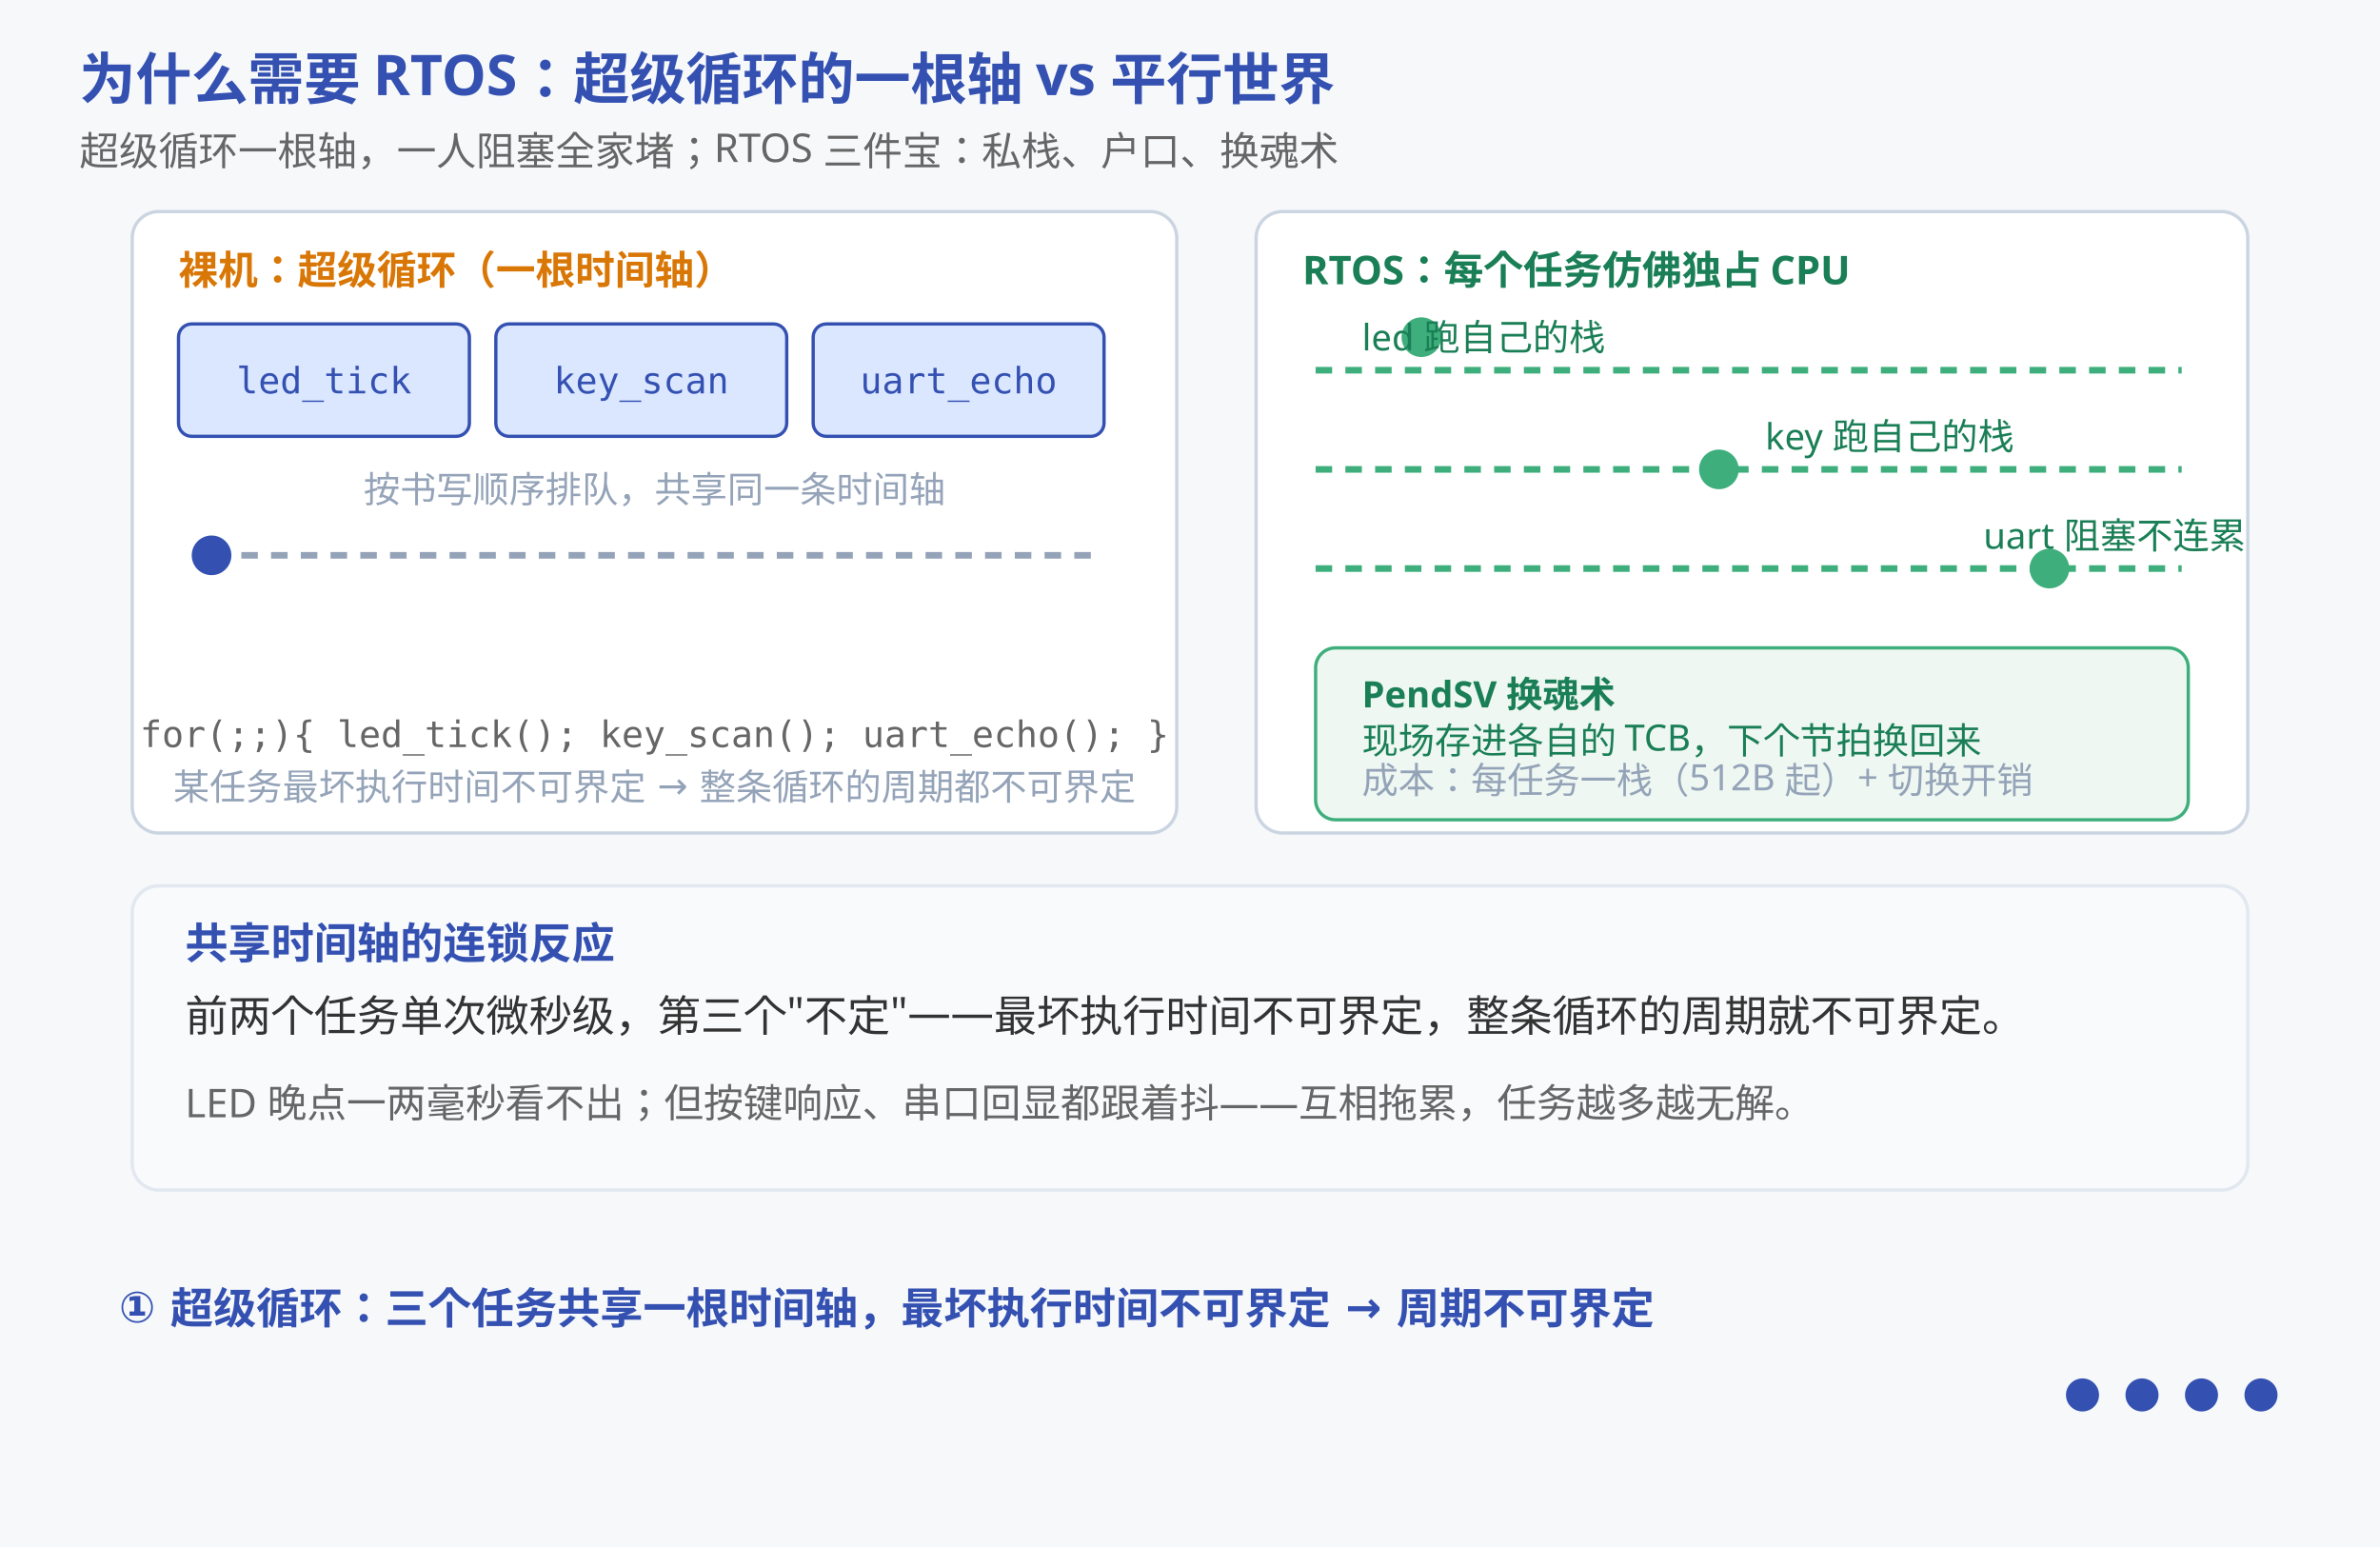
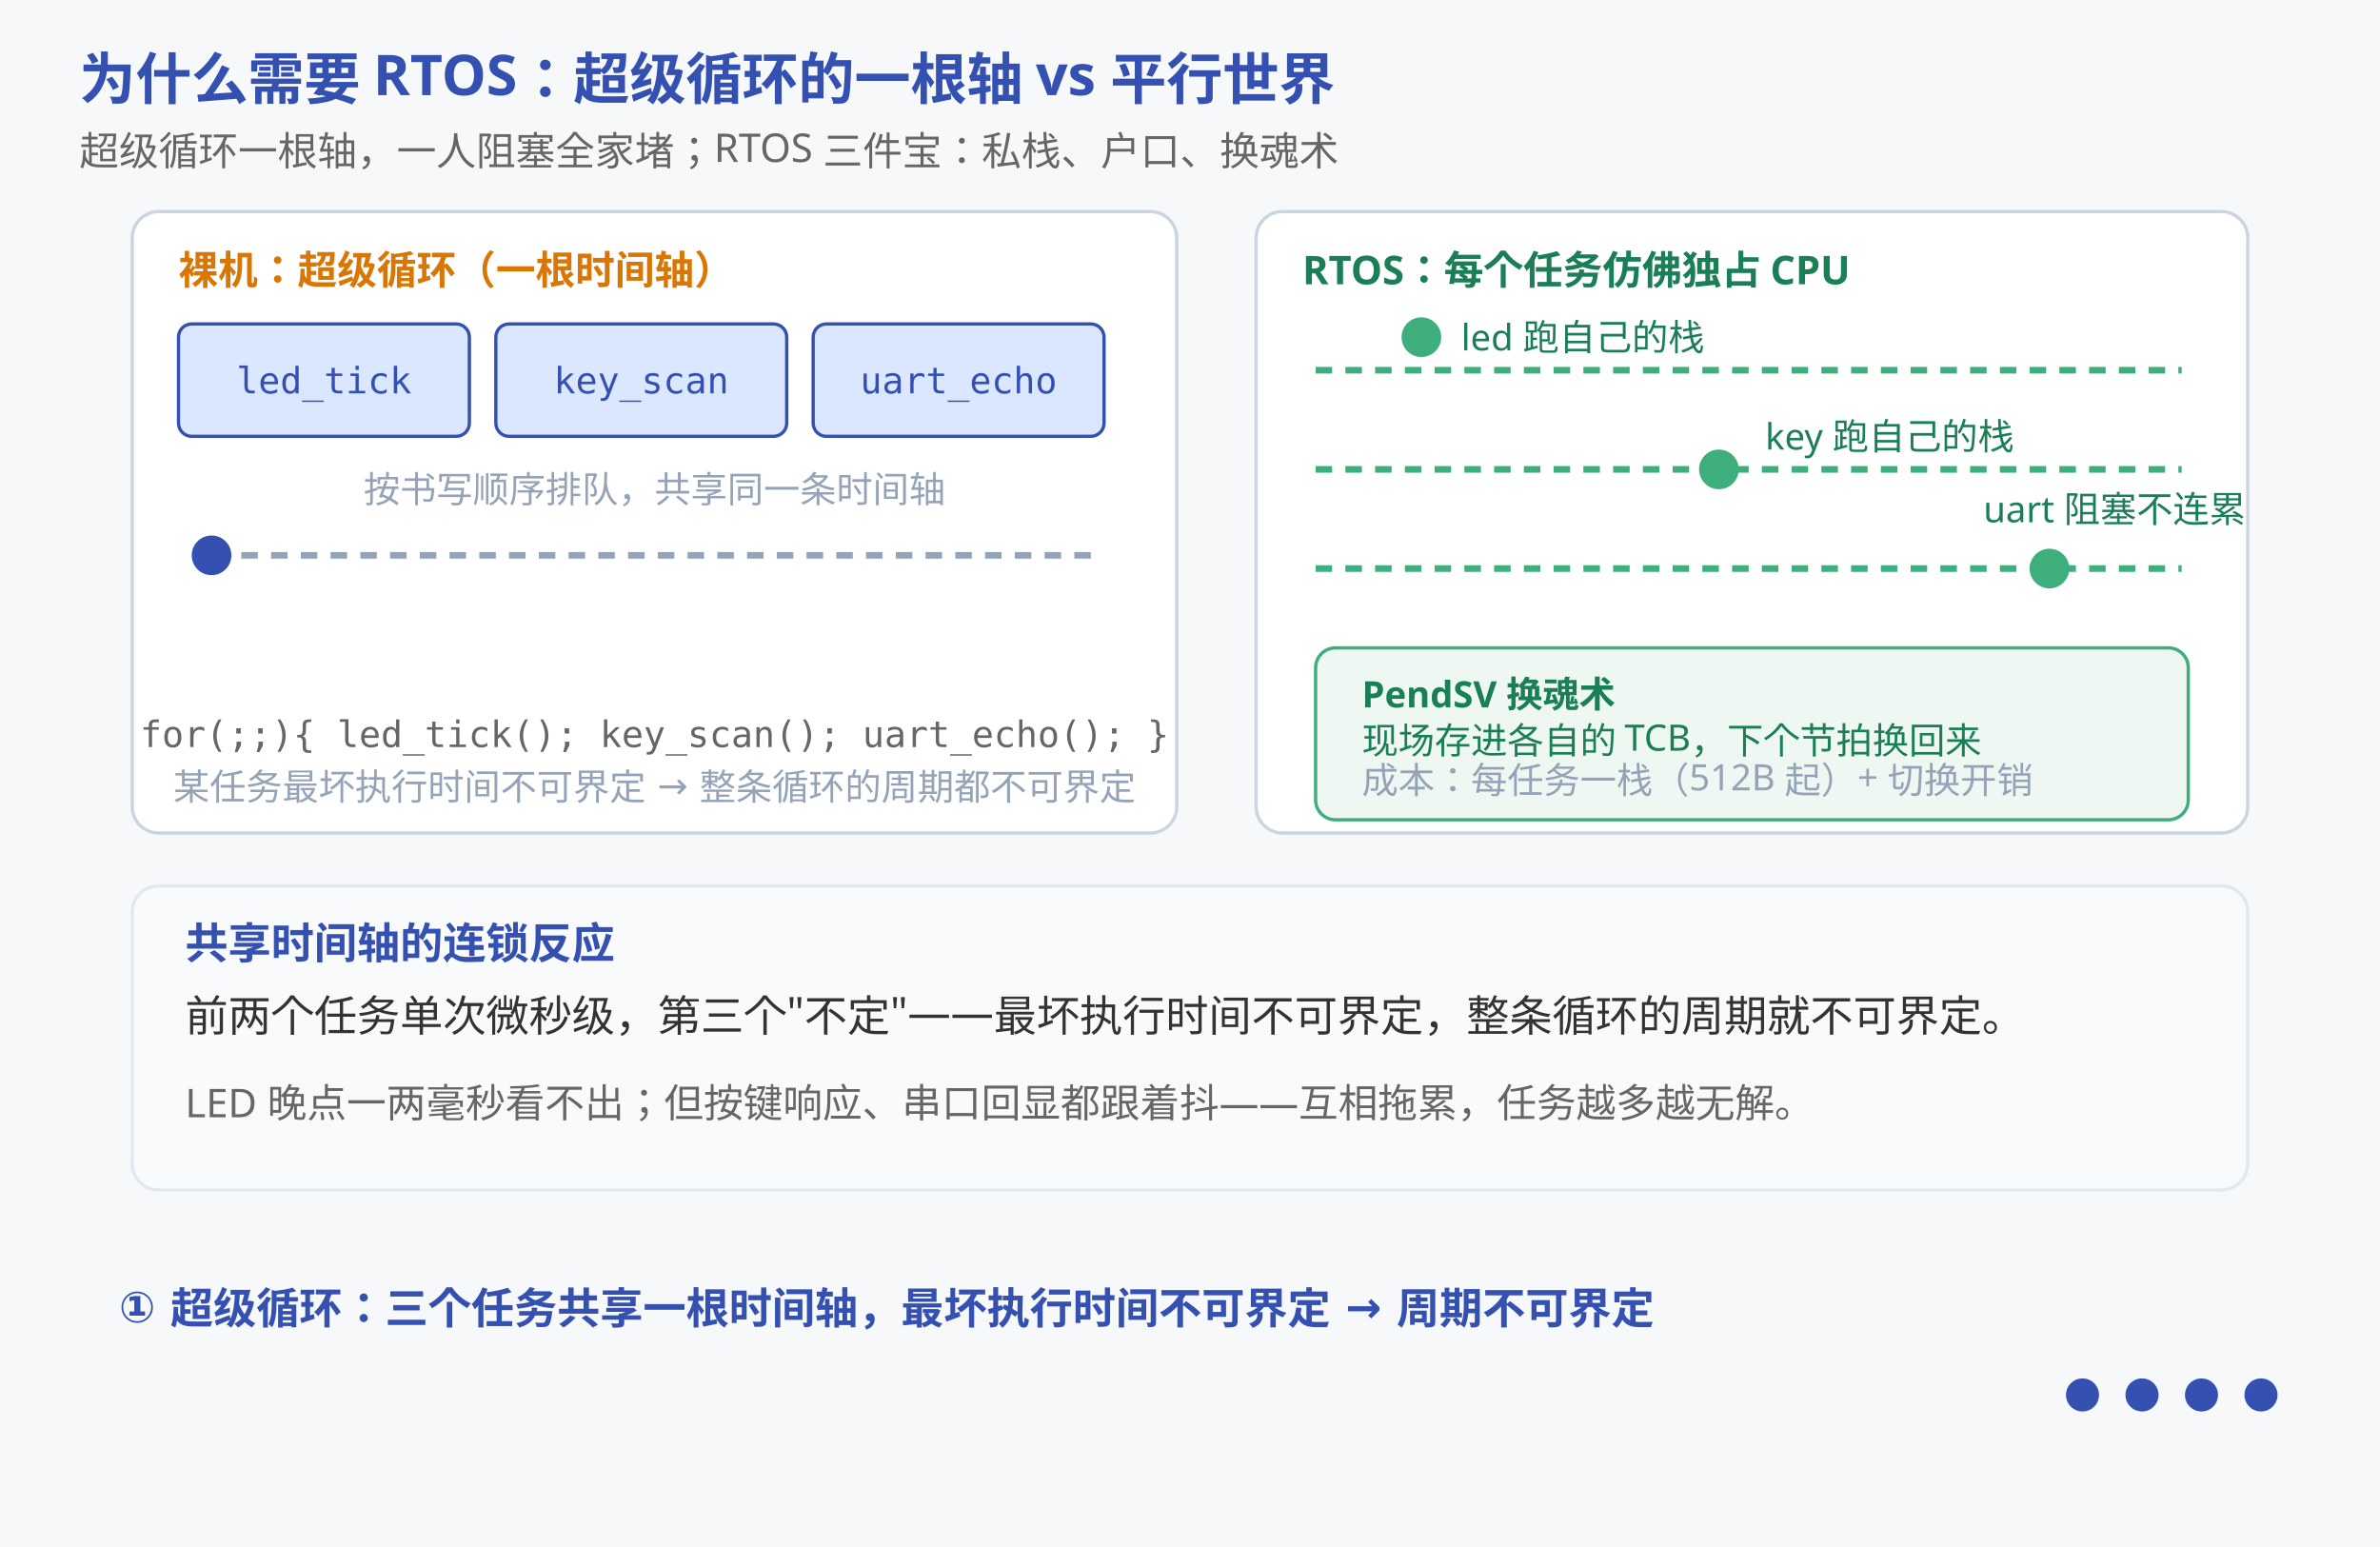
<svg xmlns="http://www.w3.org/2000/svg" viewBox="0 0 720 468" font-family="'Segoe UI','Microsoft YaHei',sans-serif">
  <rect width="720" height="468" fill="#f6f8fa" />
  <text x="24" y="30" font-size="17" font-weight="bold" fill="#3451b2">为什么需要 RTOS：超级循环的一根轴 vs 平行世界</text>
  <text x="24" y="50" font-size="12" fill="#666">超级循环一根轴，一人阻塞全家堵；RTOS 三件宝：私栈、户口、换魂术</text>
  <rect x="40" y="64" width="316" height="188" rx="8" fill="#ffffff" stroke="#cbd5e1" />
  <text x="54" y="86" font-size="12" font-weight="bold" fill="#d97706">裸机：超级循环（一根时间轴）</text>
  <g font-size="11" font-family="Consolas,monospace">
    <rect x="54" y="98" width="88" height="34" fill="#dbe7ff" stroke="#3451b2" rx="4" />
    <text x="98" y="119" fill="#3451b2" text-anchor="middle">led_tick</text>
    <rect x="150" y="98" width="88" height="34" fill="#dbe7ff" stroke="#3451b2" rx="4" />
    <text x="194" y="119" fill="#3451b2" text-anchor="middle">key_scan</text>
    <rect x="246" y="98" width="88" height="34" fill="#dbe7ff" stroke="#3451b2" rx="4" />
    <text x="290" y="119" fill="#3451b2" text-anchor="middle">uart_echo</text>
  </g>
  <text x="198" y="152" font-size="11" fill="#94a3b8" text-anchor="middle">按书写顺序排队，共享同一条时间轴</text>
  <line x1="64" y1="168" x2="330" y2="168" stroke="#94a3b8" stroke-width="2" stroke-dasharray="5 4" />
  <g opacity="1">
    <animate attributeName="opacity" calcMode="discrete" values="1;0;1;0;0" keyTimes="0;0.25;0.5;0.75;1" dur="12s" repeatCount="indefinite" />
    <circle cx="64" cy="168" r="6" fill="#3451b2">
      <animate attributeName="cx" values="64;330;330;64" keyTimes="0;0.85;0.95;1" dur="2.4s" repeatCount="indefinite" />
    </circle>
  </g>
  <g opacity="0">
    <animate attributeName="opacity" calcMode="discrete" values="0;1;0;0;0" keyTimes="0;0.25;0.5;0.75;1" dur="12s" repeatCount="indefinite" />
    <circle cx="290" cy="168" r="6" fill="#dc2626" />
    <rect x="246" y="98" width="88" height="34" fill="#fff7ed" stroke="#dc2626" stroke-width="2" rx="4" />
    <text x="290" y="186" font-size="11" fill="#dc2626" text-anchor="middle">卡死在 uart_echo</text>
  </g>
  <text x="198" y="226" font-size="11" font-family="Consolas,monospace" fill="#666" text-anchor="middle">for(;;){ led_tick(); key_scan(); uart_echo(); }</text>
  <text x="198" y="242" font-size="11" fill="#94a3b8" text-anchor="middle">某任务最坏执行时间不可界定 → 整条循环的周期都不可界定</text>
  <rect x="380" y="64" width="300" height="188" rx="8" fill="#ffffff" stroke="#cbd5e1" />
  <text x="394" y="86" font-size="12" font-weight="bold" fill="#1a7f56">RTOS：每个任务仿佛独占 CPU</text>
  <line x1="398" y1="112" x2="660" y2="112" stroke="#3eaf7c" stroke-width="2" stroke-dasharray="5 4" />
  <line x1="398" y1="142" x2="660" y2="142" stroke="#3eaf7c" stroke-width="2" stroke-dasharray="5 4" />
  <line x1="398" y1="172" x2="660" y2="172" stroke="#3eaf7c" stroke-width="2" stroke-dasharray="5 4" />
  <circle cx="430" cy="102" r="6" fill="#3eaf7c">
    <animate attributeName="opacity" values="0.2;1;0.2" dur="1.2s" repeatCount="indefinite" />
  </circle>
  <circle cx="520" cy="142" r="6" fill="#3eaf7c">
    <animate attributeName="opacity" values="0.2;1;0.2" dur="1.5s" repeatCount="indefinite" />
  </circle>
  <circle cx="620" cy="172" r="6" fill="#3eaf7c">
    <animate attributeName="opacity" values="0.2;1;0.2" dur="2.0s" repeatCount="indefinite" />
  </circle>
  <g font-size="11" fill="#1a7f56">
-     <text x="412" y="106">led 跑自己的栈</text>
+     <text x="442" y="106">led 跑自己的栈</text>
    <text x="534" y="136">key 跑自己的栈</text>
-     <text x="600" y="166">uart 阻塞不连累</text>
+     <text x="600" y="158">uart 阻塞不连累</text>
  </g>
  <rect x="398" y="196" width="264" height="52" rx="6" fill="#eef7f1" stroke="#3eaf7c" />
  <text x="412" y="214" font-size="11" fill="#1a7f56" font-weight="bold">PendSV 换魂术</text>
  <text x="412" y="228" font-size="11" fill="#1a7f56">现场存进各自的 TCB，下个节拍换回来</text>
  <text x="412" y="240" font-size="11" fill="#94a3b8">成本：每任务一栈（512B 起）+ 切换开销</text>
  <g opacity="1">
    <animate attributeName="opacity" calcMode="discrete" values="1;0;0;0;0" keyTimes="0;0.25;0.5;0.75;1" dur="12s" repeatCount="indefinite" />
    <rect x="40" y="268" width="640" height="92" rx="8" fill="#f8fafc" stroke="#e2e8f0" />
    <text x="56" y="290" font-size="13" font-weight="bold" fill="#3451b2">共享时间轴的连锁反应</text>
    <text x="56" y="312" font-size="13" fill="#333">前两个任务单次微秒级，第三个"不定"——最坏执行时间不可界定，整条循环的周期就不可界定。</text>
    <text x="56" y="338" font-size="12" fill="#666">LED 晚点一两毫秒看不出；但按键响应、串口回显都跟着抖——互相拖累，任务越多越无解。</text>
  </g>
  <g opacity="0">
    <animate attributeName="opacity" calcMode="discrete" values="0;1;0;0;0" keyTimes="0;0.25;0.5;0.75;1" dur="12s" repeatCount="indefinite" />
    <rect x="40" y="268" width="640" height="92" rx="8" fill="#f8fafc" stroke="#e2e8f0" />
    <text x="56" y="290" font-size="13" font-weight="bold" fill="#dc2626">② 阻塞的传染性：一人阻塞，全家堵</text>
    <text x="56" y="312" font-size="13" font-family="Consolas,monospace" fill="#333">uart_getc():  while (!(USART2-&gt;SR &amp; USART_SR_RXNE)) { }</text>
    <text x="56" y="336" font-size="13" fill="#333">收到下一个字节前不返回 → led_tick 与 key_scan 都不会被调用：你按住键盘，LED 就停摆。</text>
  </g>
  <g opacity="0">
    <animate attributeName="opacity" calcMode="discrete" values="0;0;1;0;0" keyTimes="0;0.25;0.5;0.75;1" dur="12s" repeatCount="indefinite" />
    <rect x="40" y="268" width="640" height="92" rx="8" fill="#f8fafc" stroke="#e2e8f0" />
    <text x="56" y="290" font-size="13" font-weight="bold" fill="#d97706">③ 时间片改良的极限：还是同一根轴</text>
    <text x="56" y="312" font-size="13" font-family="Consolas,monospace" fill="#333">if (tick % 2 == 0) key_scan();  /* 分片了，但谁先跑仍是书写顺序 */</text>
    <text x="56" y="336" font-size="13" fill="#333">状态机解决"等待"，不解决"优先级"；某个任务再死锁，整个时间片一起陪葬。</text>
  </g>
  <g opacity="0">
    <animate attributeName="opacity" calcMode="discrete" values="0;0;0;1;0" keyTimes="0;0.25;0.5;0.75;1" dur="12s" repeatCount="indefinite" />
    <rect x="40" y="268" width="640" height="92" rx="8" fill="#f8fafc" stroke="#e2e8f0" />
    <text x="56" y="290" font-size="13" font-weight="bold" fill="#3eaf7c">④ RTOS 三件宝：一个幻觉的三个零件</text>
    <text x="56" y="312" font-size="13" fill="#333">
      <tspan font-weight="bold" fill="#1a7f56">私栈</tspan>（pxStack）= 平行世界地基；<tspan font-weight="bold" fill="#1a7f56">TCB</tspan>（pxTopOfStack 必须第一成员）= 户口本；<tspan font-weight="bold" fill="#1a7f56">PendSV</tspan> = 换魂术。</text>
    <text x="56" y="336" font-size="12" fill="#666">成本实打实：栈 128 字（512B）起步、TCB 从 16KB heap 里切（FreeRTOSConfig.h）。</text>
  </g>
  <g font-size="13" font-weight="bold" fill="#3451b2">
    <g opacity="1">
      <animate attributeName="opacity" calcMode="discrete" values="1;0;0;0;1" keyTimes="0;0.25;0.5;0.75;1" dur="12s" repeatCount="indefinite" />
      <text x="36" y="400">① 超级循环：三个任务共享一根时间轴，最坏执行时间不可界定 → 周期不可界定</text>
    </g>
    <g opacity="0">
      <animate attributeName="opacity" calcMode="discrete" values="0;1;0;0;0" keyTimes="0;0.25;0.5;0.75;1" dur="12s" repeatCount="indefinite" />
      <text x="36" y="400">② 阻塞传染：uart_echo 死等 RXNE，LED 与按键全部停摆——一人阻塞全家堵</text>
    </g>
    <g opacity="0">
      <animate attributeName="opacity" calcMode="discrete" values="0;0;1;0;0" keyTimes="0;0.25;0.5;0.75;1" dur="12s" repeatCount="indefinite" />
      <text x="36" y="400">③ 时间片改良：仍在同一根轴上腾挪，一遇阻塞全盘陪葬</text>
    </g>
    <g opacity="0">
      <animate attributeName="opacity" calcMode="discrete" values="0;0;0;1;0" keyTimes="0;0.25;0.5;0.75;1" dur="12s" repeatCount="indefinite" />
      <text x="36" y="400">④ RTOS 三件宝：私栈 + TCB + PendSV 切换——每个任务仿佛独占 CPU</text>
    </g>
  </g>
  <g transform="translate(630,422)" fill="#3451b2">
    <circle cx="0" cy="0" r="5">
      <animate attributeName="opacity" calcMode="discrete" values="1;0.2;0.2;0.2;0.2" keyTimes="0;0.25;0.5;0.75;1" dur="12s" repeatCount="indefinite" />
    </circle>
    <circle cx="18" cy="0" r="5">
      <animate attributeName="opacity" calcMode="discrete" values="0.2;1;0.2;0.2;0.2" keyTimes="0;0.25;0.5;0.75;1" dur="12s" repeatCount="indefinite" />
    </circle>
    <circle cx="36" cy="0" r="5">
      <animate attributeName="opacity" calcMode="discrete" values="0.2;0.2;1;0.2;0.2" keyTimes="0;0.25;0.5;0.75;1" dur="12s" repeatCount="indefinite" />
    </circle>
    <circle cx="54" cy="0" r="5">
      <animate attributeName="opacity" calcMode="discrete" values="0.2;0.2;0.2;1;0.2" keyTimes="0;0.25;0.5;0.75;1" dur="12s" repeatCount="indefinite" />
    </circle>
  </g>
</svg>
